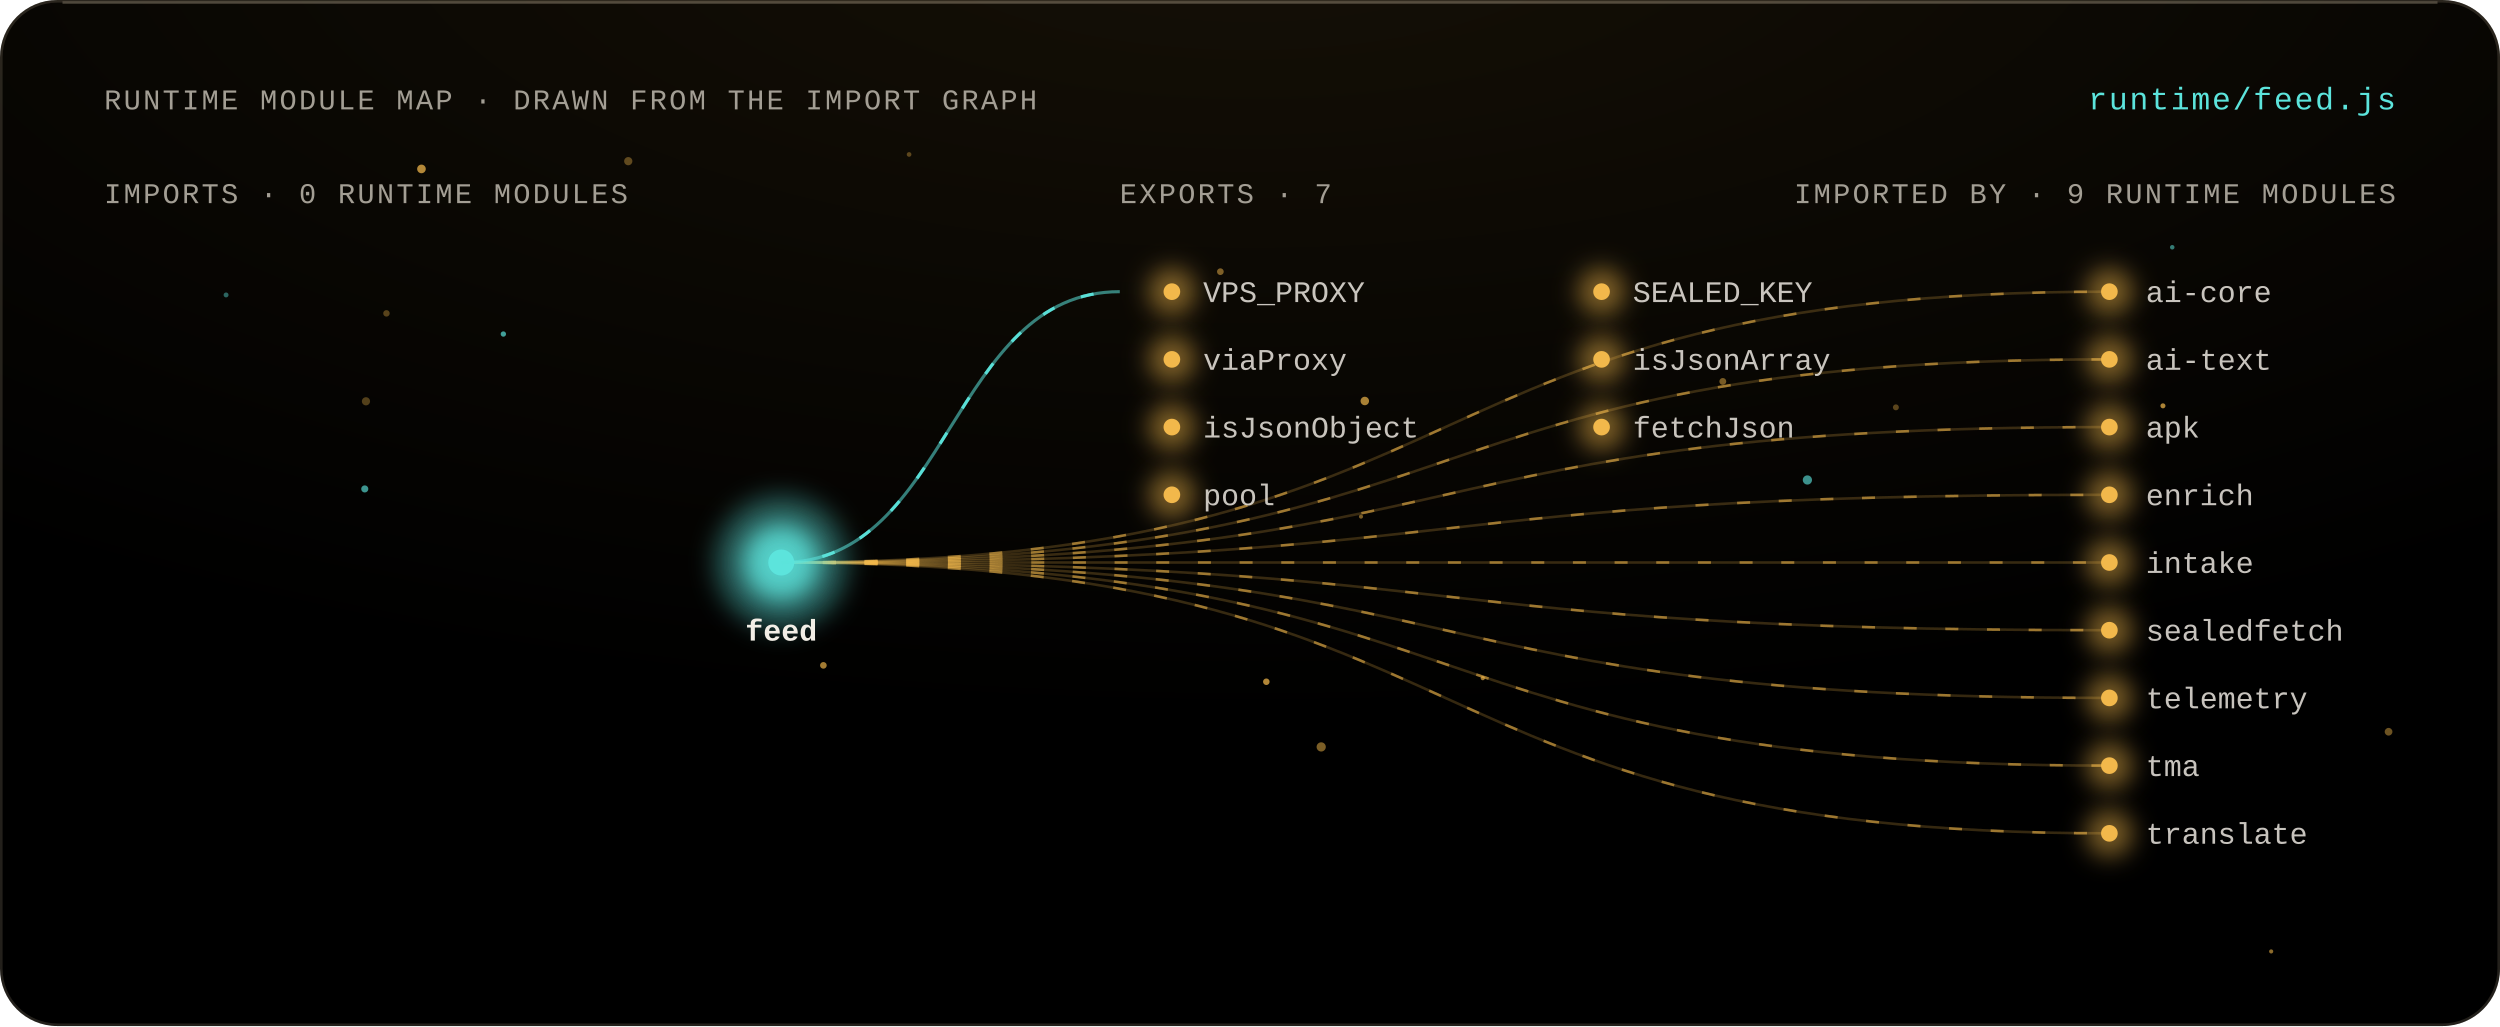
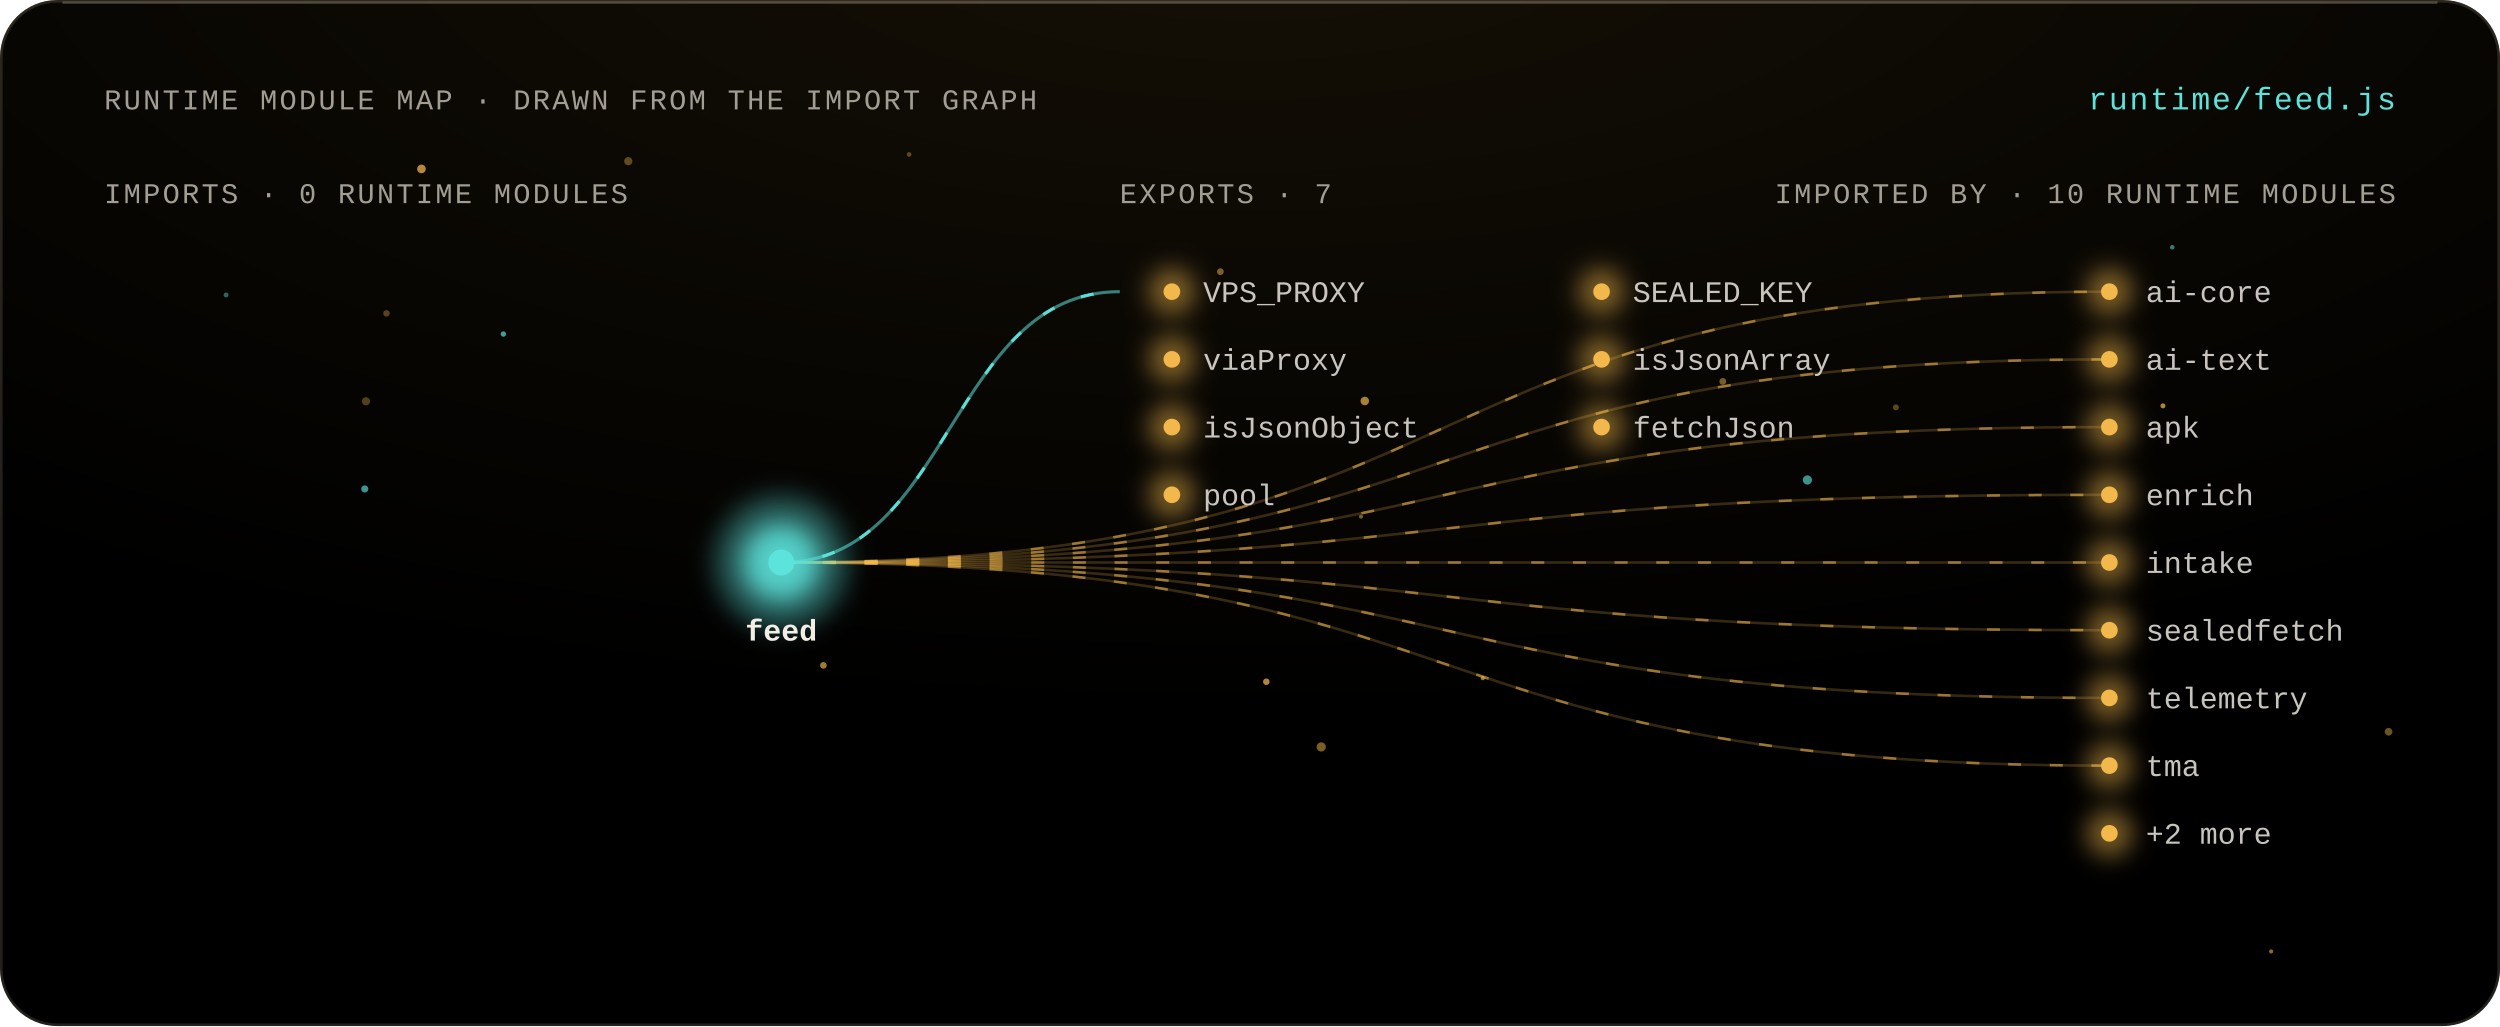
<svg xmlns="http://www.w3.org/2000/svg" viewBox="0 0 960 394" width="960" height="394" role="img" aria-labelledby="t">
  <style>
  text { font-family: 'Geist Mono', ui-monospace, 'Liberation Mono', Menlo, monospace; fill: #F2EEE6; }
  .m { fill: #A39E94; font-size: 11px; letter-spacing: .08em; }
  .l { font-size: 11.5px; }
  .h { font-size: 12px; fill: #5CE4DC; letter-spacing: .06em; }
  .flow { stroke-dasharray: 5 11; animation: flow 3s linear infinite; }
  @keyframes flow { to { stroke-dashoffset: -32; } }
  .breathe { animation: breathe 4.2s ease-in-out infinite; }
  @keyframes breathe { 50% { opacity: .38; } }
  .beat { animation: beat 2.6s ease-in-out infinite; transform-box: fill-box; transform-origin: center; }
  @keyframes beat { 50% { opacity: .55; transform: scale(1.35); } }
  .spin { transform-box: fill-box; transform-origin: center; animation: spin 48s linear infinite; }
  .spin-r { transform-box: fill-box; transform-origin: center; animation: spin 64s linear infinite reverse; }
  @keyframes spin { to { transform: rotate(360deg); } }
  @media (prefers-reduced-motion: reduce) { * { animation: none !important; } }
</style>
  <defs>
    <filter id="bloom" x="-80%" y="-80%" width="260%" height="260%">
      <feGaussianBlur stdDeviation="4.5" />
    </filter>
    <filter id="soft" x="-30%" y="-30%" width="160%" height="160%">
      <feGaussianBlur stdDeviation="1.4" />
    </filter>
    <radialGradient id="key" cx="50%" cy="-10%" r="80%">
      <stop offset="0" stop-color="#F2B84B" stop-opacity=".09" />
      <stop offset="1" stop-color="#F2B84B" stop-opacity="0" />
    </radialGradient>
    <linearGradient id="pair" x1="0" x2="1">
      <stop offset="0" stop-color="#F2B84B" />
      <stop offset="1" stop-color="#5CE4DC" />
    </linearGradient>
  </defs>
  <rect width="960" height="394" rx="22" fill="#000" />
  <rect width="960" height="394" rx="22" fill="url(#key)" />
  <rect x=".5" y=".5" width="959" height="393" rx="21.5" fill="none" stroke="rgba(255,232,196,.14)" />
  <path d="M 24 1 H 936" stroke="rgba(255,238,208,.22)" stroke-width="1" />
  <g>
    <circle cx="316.18" cy="255.5" r="1.28" fill="#F2B84B" opacity="0.67" class="breathe" style="animation-delay:-0.42s" />
    <circle cx="694.04" cy="184.31" r="1.77" fill="#5CE4DC" opacity="0.63" class="breathe" style="animation-delay:-3.76s" />
    <circle cx="507.34" cy="286.82" r="1.77" fill="#F2B84B" opacity="0.51" class="breathe" style="animation-delay:-0.54s" />
    <circle cx="661.56" cy="146.47" r="1.32" fill="#F2B84B" opacity="0.48" class="breathe" style="animation-delay:-2.43s" />
    <circle cx="728.02" cy="156.42" r="1.14" fill="#F2B84B" opacity="0.36" class="breathe" style="animation-delay:-3.91s" />
    <circle cx="193.29" cy="128.27" r="1.03" fill="#5CE4DC" opacity="0.69" class="breathe" style="animation-delay:-3.61s" />
    <circle cx="86.81" cy="113.26" r="0.95" fill="#5CE4DC" opacity="0.43" class="breathe" style="animation-delay:-0.93s" />
    <circle cx="834.14" cy="94.95" r="0.87" fill="#5CE4DC" opacity="0.53" class="breathe" style="animation-delay:-3.71s" />
    <circle cx="241.25" cy="61.89" r="1.58" fill="#F2B84B" opacity="0.37" class="breathe" style="animation-delay:-0.28s" />
    <circle cx="522.62" cy="198.38" r="0.79" fill="#F2B84B" opacity="0.5" class="breathe" style="animation-delay:-1.85s" />
    <circle cx="349.09" cy="59.31" r="0.9" fill="#F2B84B" opacity="0.35" class="breathe" style="animation-delay:-2.37s" />
    <circle cx="148.4" cy="120.33" r="1.25" fill="#F2B84B" opacity="0.34" class="breathe" style="animation-delay:-1.06s" />
    <circle cx="569.39" cy="260.41" r="0.81" fill="#F2B84B" opacity="0.65" class="breathe" style="animation-delay:-2.59s" />
    <circle cx="161.84" cy="64.87" r="1.66" fill="#F2B84B" opacity="0.73" class="breathe" style="animation-delay:-2.42s" />
    <circle cx="830.57" cy="155.84" r="0.97" fill="#F2B84B" opacity="0.71" class="breathe" style="animation-delay:-0.55s" />
    <circle cx="140.07" cy="187.75" r="1.37" fill="#5CE4DC" opacity="0.65" class="breathe" style="animation-delay:-0.17s" />
    <circle cx="486.27" cy="261.79" r="1.26" fill="#F2B84B" opacity="0.73" class="breathe" style="animation-delay:-2.03s" />
    <circle cx="468.62" cy="104.32" r="1.29" fill="#F2B84B" opacity="0.5" class="breathe" style="animation-delay:-1.33s" />
    <circle cx="917.21" cy="280.99" r="1.48" fill="#F2B84B" opacity="0.45" class="breathe" style="animation-delay:-1.68s" />
    <circle cx="524.08" cy="153.98" r="1.63" fill="#F2B84B" opacity="0.69" class="breathe" style="animation-delay:-1.15s" />
    <circle cx="140.53" cy="154.1" r="1.57" fill="#F2B84B" opacity="0.33" class="breathe" style="animation-delay:-1.53s" />
    <circle cx="872.13" cy="365.35" r="0.8" fill="#F2B84B" opacity="0.58" class="breathe" style="animation-delay:-2.12s" />
  </g>
  <text x="40" y="42" class="m" text-anchor="start">RUNTIME MODULE MAP · DRAWN FROM THE IMPORT GRAPH</text>
  <text x="920" y="42" class="h" text-anchor="end">runtime/feed.js</text>
  <text x="40" y="78" class="m" text-anchor="start">IMPORTS · 0 RUNTIME MODULES</text>
  <text x="430" y="78" class="m" text-anchor="start">EXPORTS · 7</text>
-   <text x="920" y="78" class="m" text-anchor="end">IMPORTED BY · 9 RUNTIME MODULES</text>
+   <text x="920" y="78" class="m" text-anchor="end">IMPORTED BY · 10 RUNTIME MODULES</text>
  <path d="M 300 216 C 580.5 216, 529.5 112, 810 112" fill="none" stroke="#F2B84B" stroke-opacity="0.22" stroke-width="1" />
  <path d="M 300 216 C 580.5 216, 529.5 112, 810 112" fill="none" stroke="#F2B84B" stroke-opacity="0.55" stroke-width="1" class="flow" />
  <g>
    <circle cx="810" cy="112" r="9" fill="#F2B84B" opacity="0.5" filter="url(#bloom)" class="breathe" style="animation-delay:-2.62s" />
    <circle cx="810" cy="112" r="3.2" fill="#F2B84B" />
  </g>
  <text x="824" y="116" class="l" text-anchor="start" fill="#F2EEE6" fill-opacity=".82">ai-core</text>
  <path d="M 300 216 C 580.5 216, 529.5 138, 810 138" fill="none" stroke="#F2B84B" stroke-opacity="0.22" stroke-width="1" />
  <path d="M 300 216 C 580.5 216, 529.5 138, 810 138" fill="none" stroke="#F2B84B" stroke-opacity="0.55" stroke-width="1" class="flow" />
  <g>
    <circle cx="810" cy="138" r="9" fill="#F2B84B" opacity="0.5" filter="url(#bloom)" class="breathe" style="animation-delay:-2.1s" />
    <circle cx="810" cy="138" r="3.2" fill="#F2B84B" />
  </g>
  <text x="824" y="142" class="l" text-anchor="start" fill="#F2EEE6" fill-opacity=".82">ai-text</text>
  <path d="M 300 216 C 580.5 216, 529.5 164, 810 164" fill="none" stroke="#F2B84B" stroke-opacity="0.22" stroke-width="1" />
  <path d="M 300 216 C 580.5 216, 529.5 164, 810 164" fill="none" stroke="#F2B84B" stroke-opacity="0.55" stroke-width="1" class="flow" />
  <g>
    <circle cx="810" cy="164" r="9" fill="#F2B84B" opacity="0.5" filter="url(#bloom)" class="breathe" style="animation-delay:-1.32s" />
    <circle cx="810" cy="164" r="3.2" fill="#F2B84B" />
  </g>
  <text x="824" y="168" class="l" text-anchor="start" fill="#F2EEE6" fill-opacity=".82">apk</text>
  <path d="M 300 216 C 580.5 216, 529.5 190, 810 190" fill="none" stroke="#F2B84B" stroke-opacity="0.22" stroke-width="1" />
  <path d="M 300 216 C 580.5 216, 529.5 190, 810 190" fill="none" stroke="#F2B84B" stroke-opacity="0.55" stroke-width="1" class="flow" />
  <g>
    <circle cx="810" cy="190" r="9" fill="#F2B84B" opacity="0.5" filter="url(#bloom)" class="breathe" style="animation-delay:-2.59s" />
    <circle cx="810" cy="190" r="3.2" fill="#F2B84B" />
  </g>
  <text x="824" y="194" class="l" text-anchor="start" fill="#F2EEE6" fill-opacity=".82">enrich</text>
  <path d="M 300 216 C 580.5 216, 529.5 216, 810 216" fill="none" stroke="#F2B84B" stroke-opacity="0.22" stroke-width="1" />
  <path d="M 300 216 C 580.5 216, 529.5 216, 810 216" fill="none" stroke="#F2B84B" stroke-opacity="0.55" stroke-width="1" class="flow" />
  <g>
    <circle cx="810" cy="216" r="9" fill="#F2B84B" opacity="0.5" filter="url(#bloom)" class="breathe" style="animation-delay:-3.35s" />
    <circle cx="810" cy="216" r="3.2" fill="#F2B84B" />
  </g>
  <text x="824" y="220" class="l" text-anchor="start" fill="#F2EEE6" fill-opacity=".82">intake</text>
  <path d="M 300 216 C 580.5 216, 529.5 242, 810 242" fill="none" stroke="#F2B84B" stroke-opacity="0.22" stroke-width="1" />
  <path d="M 300 216 C 580.5 216, 529.5 242, 810 242" fill="none" stroke="#F2B84B" stroke-opacity="0.55" stroke-width="1" class="flow" />
  <g>
    <circle cx="810" cy="242" r="9" fill="#F2B84B" opacity="0.5" filter="url(#bloom)" class="breathe" style="animation-delay:-0.4s" />
    <circle cx="810" cy="242" r="3.2" fill="#F2B84B" />
  </g>
  <text x="824" y="246" class="l" text-anchor="start" fill="#F2EEE6" fill-opacity=".82">sealedfetch</text>
  <path d="M 300 216 C 580.5 216, 529.5 268, 810 268" fill="none" stroke="#F2B84B" stroke-opacity="0.22" stroke-width="1" />
  <path d="M 300 216 C 580.5 216, 529.5 268, 810 268" fill="none" stroke="#F2B84B" stroke-opacity="0.55" stroke-width="1" class="flow" />
  <g>
    <circle cx="810" cy="268" r="9" fill="#F2B84B" opacity="0.5" filter="url(#bloom)" class="breathe" style="animation-delay:-0.54s" />
    <circle cx="810" cy="268" r="3.2" fill="#F2B84B" />
  </g>
  <text x="824" y="272" class="l" text-anchor="start" fill="#F2EEE6" fill-opacity=".82">telemetry</text>
  <path d="M 300 216 C 580.5 216, 529.5 294, 810 294" fill="none" stroke="#F2B84B" stroke-opacity="0.22" stroke-width="1" />
  <path d="M 300 216 C 580.5 216, 529.5 294, 810 294" fill="none" stroke="#F2B84B" stroke-opacity="0.55" stroke-width="1" class="flow" />
  <g>
    <circle cx="810" cy="294" r="9" fill="#F2B84B" opacity="0.5" filter="url(#bloom)" class="breathe" style="animation-delay:-3.91s" />
    <circle cx="810" cy="294" r="3.2" fill="#F2B84B" />
  </g>
  <text x="824" y="298" class="l" text-anchor="start" fill="#F2EEE6" fill-opacity=".82">tma</text>
-   <path d="M 300 216 C 580.5 216, 529.5 320, 810 320" fill="none" stroke="#F2B84B" stroke-opacity="0.22" stroke-width="1" />
-   <path d="M 300 216 C 580.5 216, 529.5 320, 810 320" fill="none" stroke="#F2B84B" stroke-opacity="0.55" stroke-width="1" class="flow" />
  <g>
    <circle cx="810" cy="320" r="9" fill="#F2B84B" opacity="0.5" filter="url(#bloom)" class="breathe" style="animation-delay:-2.89s" />
    <circle cx="810" cy="320" r="3.2" fill="#F2B84B" />
  </g>
-   <text x="824" y="324" class="l" text-anchor="start" fill="#F2EEE6" fill-opacity=".82">translate</text>
+   <text x="824" y="324" class="l" text-anchor="start" fill="#F2EEE6" fill-opacity=".82">+2 more</text>
  <circle cx="300" cy="216" r="26" fill="#5CE4DC" opacity=".35" filter="url(#bloom)" class="beat" />
  <g>
    <circle cx="300" cy="216" r="15" fill="#5CE4DC" opacity="0.85" filter="url(#bloom)" class="beat" style="animation-delay:-0s" />
    <circle cx="300" cy="216" r="5" fill="#5CE4DC" />
  </g>
  <text x="300" y="246" class="l" text-anchor="middle" fill="#5CE4DC" font-weight="700" font-size="13">feed</text>
  <path d="M 300 216 C 365 216, 365 112, 430 112" fill="none" stroke="#5CE4DC" stroke-opacity="0.55" stroke-width="1.2" />
  <path d="M 300 216 C 365 216, 365 112, 430 112" fill="none" stroke="#5CE4DC" stroke-opacity="0.95" stroke-width="1.2" class="flow" />
  <g>
    <circle cx="450" cy="112" r="9" fill="#F2B84B" opacity="0.5" filter="url(#bloom)" class="breathe" style="animation-delay:-1.87s" />
    <circle cx="450" cy="112" r="3.2" fill="#F2B84B" />
  </g>
  <text x="462" y="116" class="l" text-anchor="start" fill="#F2EEE6" fill-opacity=".82">VPS_PROXY</text>
  <g>
    <circle cx="615" cy="112" r="9" fill="#F2B84B" opacity="0.5" filter="url(#bloom)" class="breathe" style="animation-delay:-3.04s" />
    <circle cx="615" cy="112" r="3.2" fill="#F2B84B" />
  </g>
  <text x="627" y="116" class="l" text-anchor="start" fill="#F2EEE6" fill-opacity=".82">SEALED_KEY</text>
  <g>
    <circle cx="450" cy="138" r="9" fill="#F2B84B" opacity="0.5" filter="url(#bloom)" class="breathe" style="animation-delay:-3.58s" />
    <circle cx="450" cy="138" r="3.2" fill="#F2B84B" />
  </g>
  <text x="462" y="142" class="l" text-anchor="start" fill="#F2EEE6" fill-opacity=".82">viaProxy</text>
  <g>
    <circle cx="615" cy="138" r="9" fill="#F2B84B" opacity="0.5" filter="url(#bloom)" class="breathe" style="animation-delay:-2.35s" />
    <circle cx="615" cy="138" r="3.2" fill="#F2B84B" />
  </g>
  <text x="627" y="142" class="l" text-anchor="start" fill="#F2EEE6" fill-opacity=".82">isJsonArray</text>
  <g>
    <circle cx="450" cy="164" r="9" fill="#F2B84B" opacity="0.5" filter="url(#bloom)" class="breathe" style="animation-delay:-3.89s" />
    <circle cx="450" cy="164" r="3.2" fill="#F2B84B" />
  </g>
  <text x="462" y="168" class="l" text-anchor="start" fill="#F2EEE6" fill-opacity=".82">isJsonObject</text>
  <g>
    <circle cx="615" cy="164" r="9" fill="#F2B84B" opacity="0.5" filter="url(#bloom)" class="breathe" style="animation-delay:-2.11s" />
    <circle cx="615" cy="164" r="3.2" fill="#F2B84B" />
  </g>
  <text x="627" y="168" class="l" text-anchor="start" fill="#F2EEE6" fill-opacity=".82">fetchJson</text>
  <g>
    <circle cx="450" cy="190" r="9" fill="#F2B84B" opacity="0.5" filter="url(#bloom)" class="breathe" style="animation-delay:-2.91s" />
    <circle cx="450" cy="190" r="3.2" fill="#F2B84B" />
  </g>
  <text x="462" y="194" class="l" text-anchor="start" fill="#F2EEE6" fill-opacity=".82">pool</text>
</svg>
